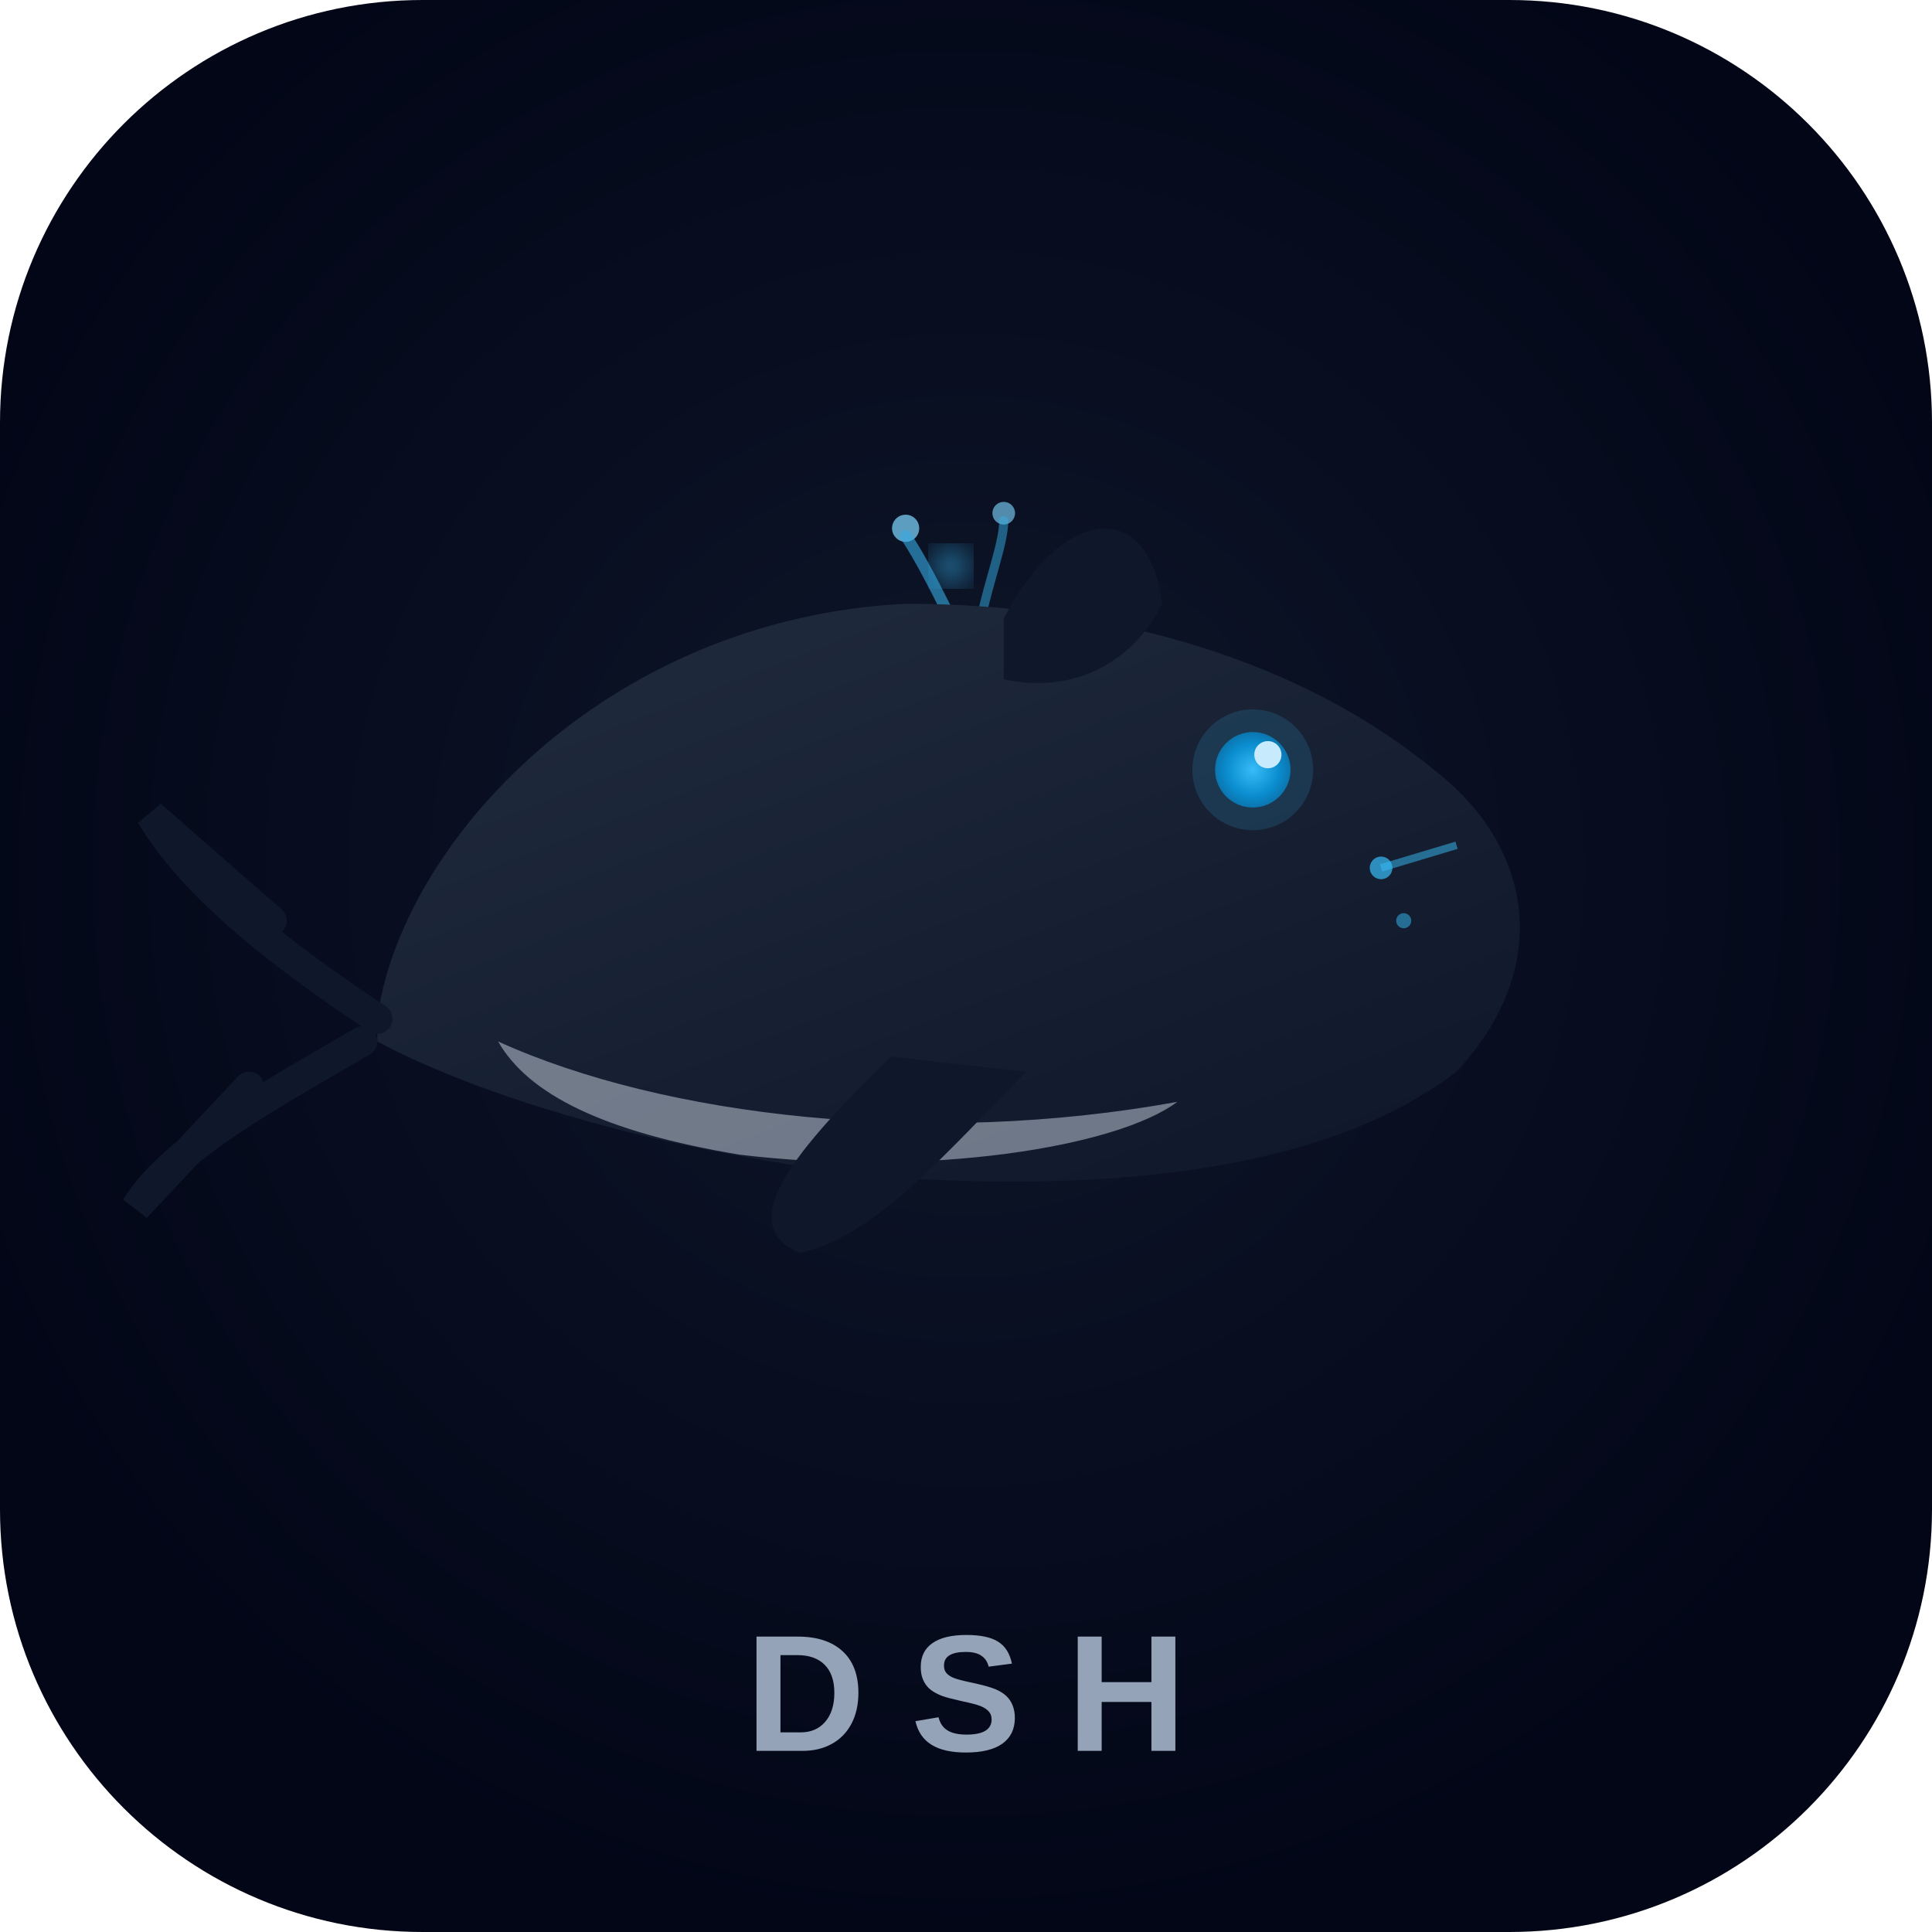
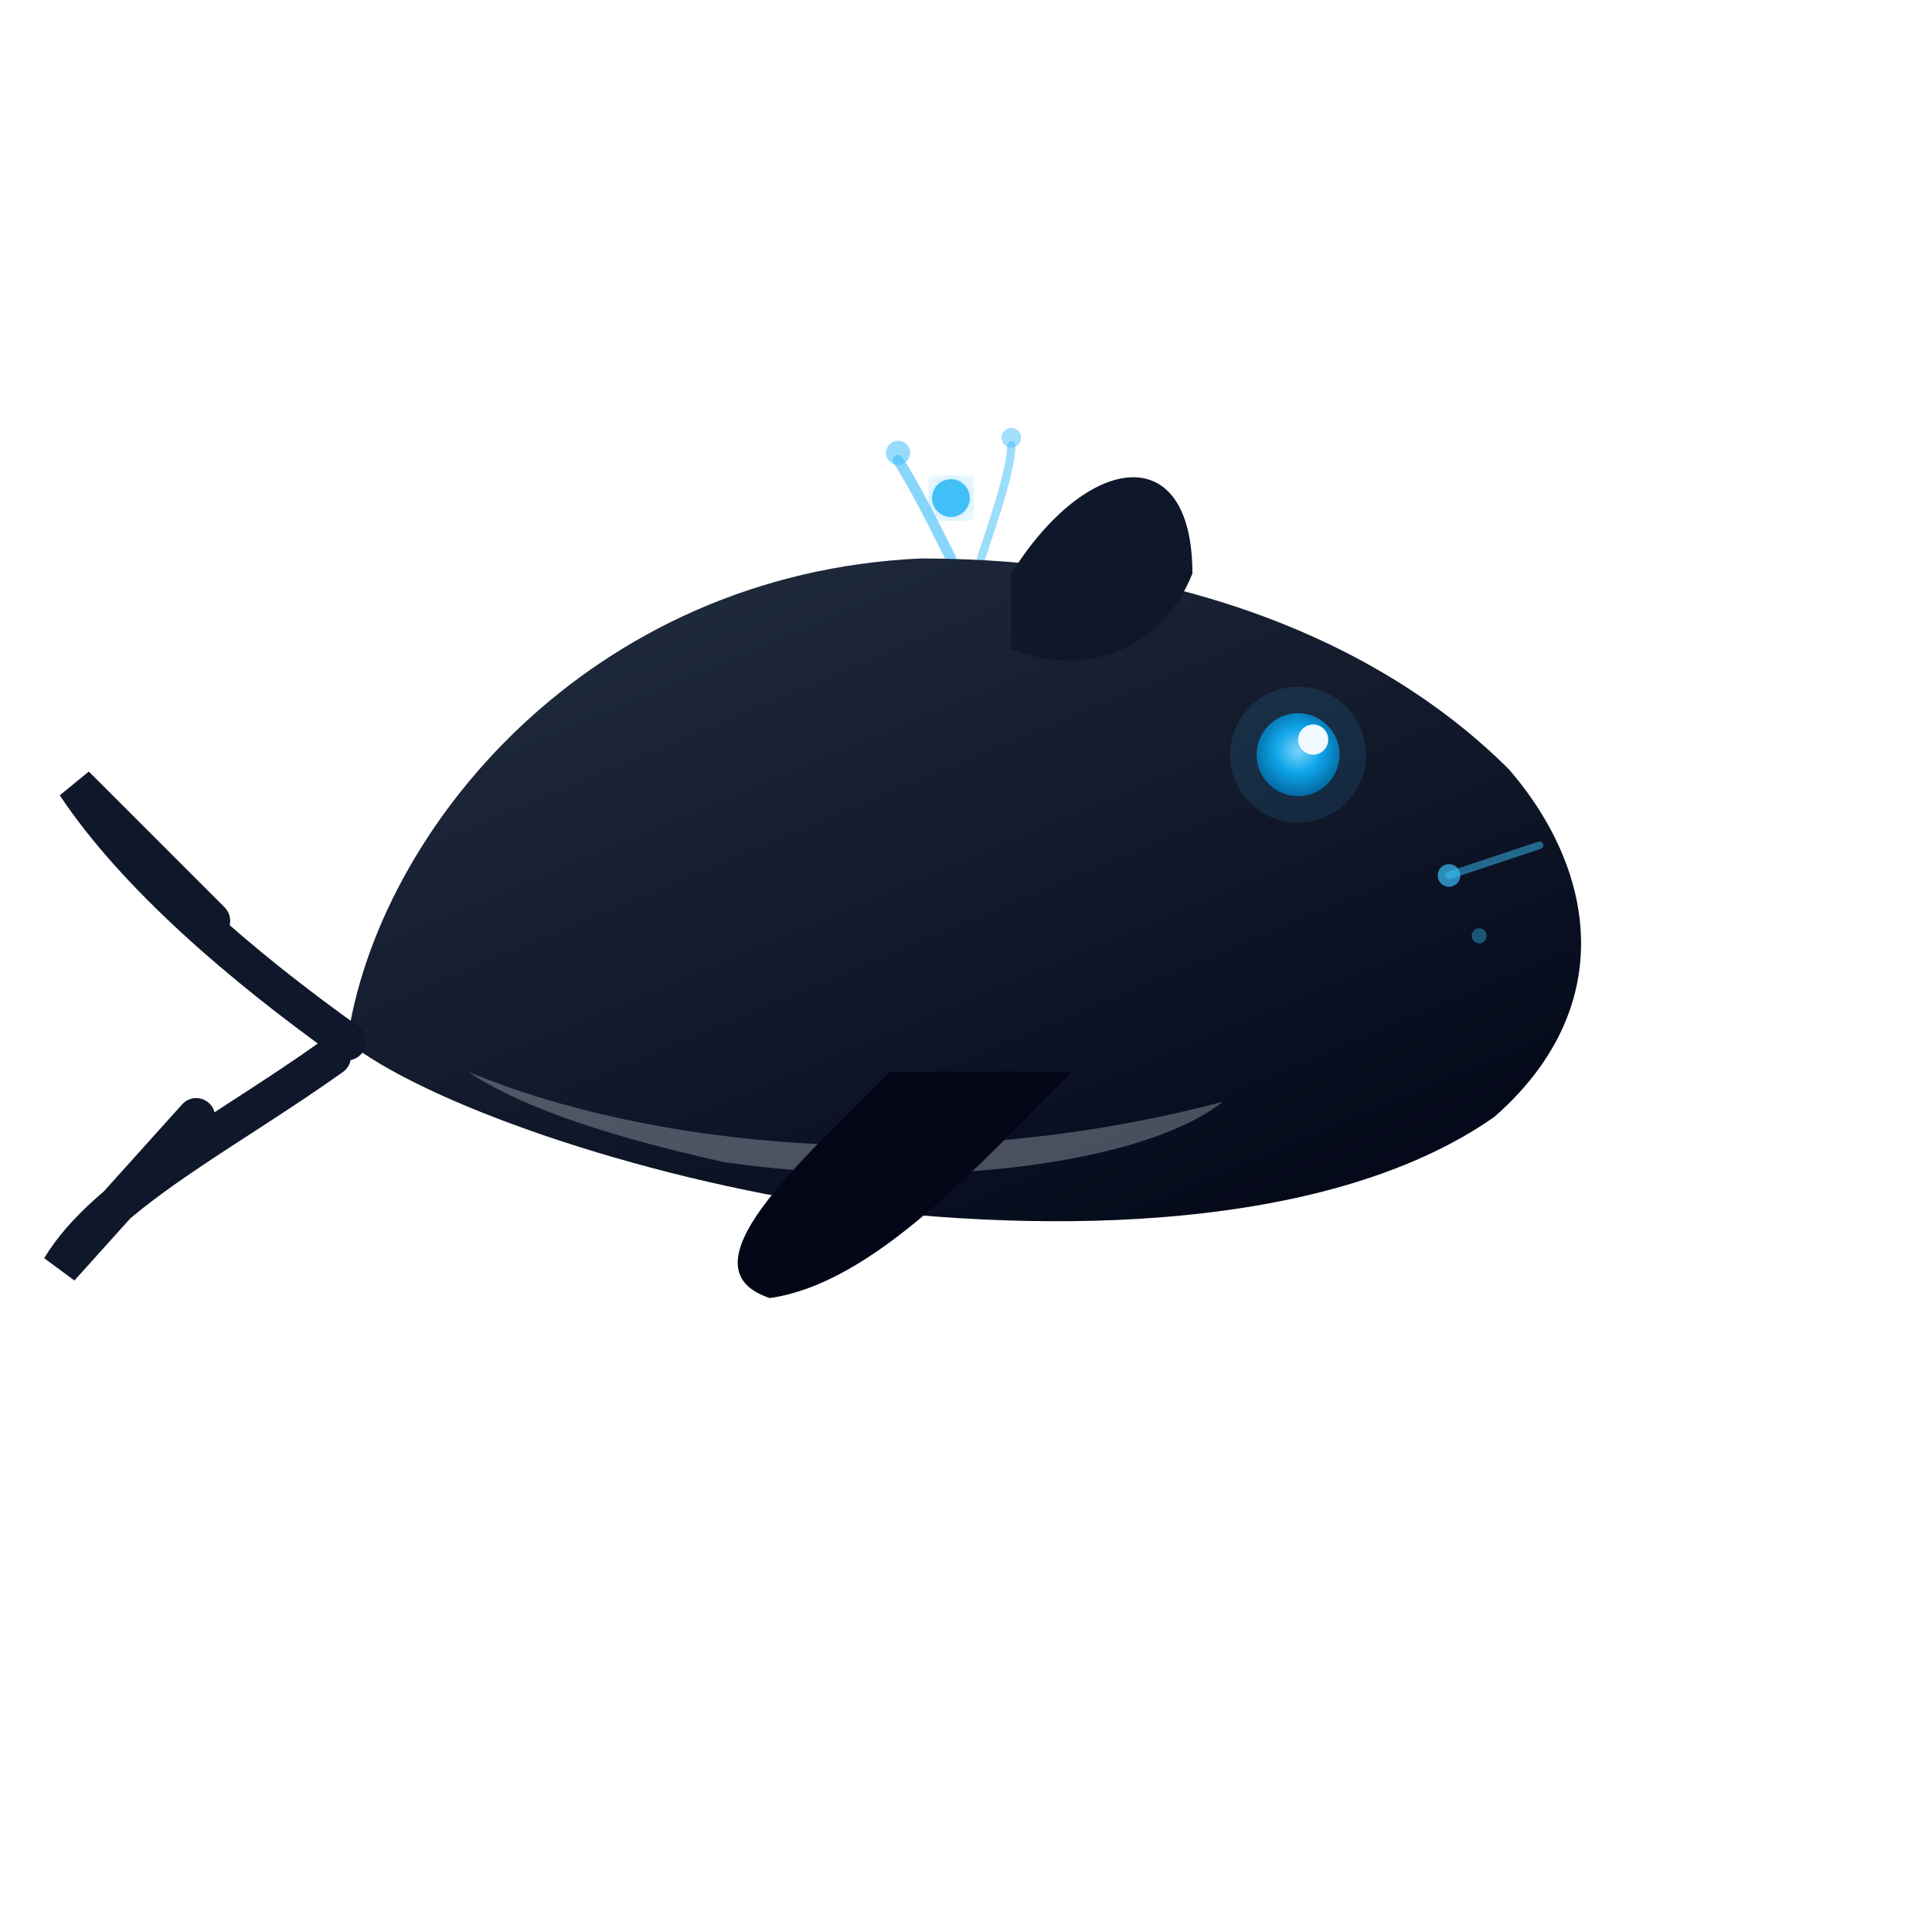
<svg xmlns="http://www.w3.org/2000/svg" width="256" height="256" viewBox="0 0 256 256">
  <defs>
    <linearGradient id="whale" x1="20%" y1="10%" x2="90%" y2="100%">
      <stop offset="0%" stop-color="#1e293b" />
-       <stop offset="100%" stop-color="#0f172a" />
+       <stop offset="100%" stop-color="#020617" />
    </linearGradient>
-     <radialGradient id="glow" cx="50%" cy="50%" r="50%">
-       <stop offset="0%" stop-color="#38bdf8" />
-       <stop offset="70%" stop-color="#0284c7" />
+     <radialGradient id="eye" cx="50%" cy="45%" r="55%">
+       <stop offset="0%" stop-color="#7dd3fc" />
+       <stop offset="50%" stop-color="#0ea5e9" />
      <stop offset="100%" stop-color="#0369a1" />
    </radialGradient>
-     <radialGradient id="bg" cx="50%" cy="45%" r="55%">
-       <stop offset="0%" stop-color="#0f172a" />
-       <stop offset="100%" stop-color="#020617" />
-     </radialGradient>
-     <filter id="blur">
-       <feGaussianBlur stdDeviation="2.5" />
+     <filter id="glow">
+       <feGaussianBlur stdDeviation="2.5" result="b" />
+       <feMerge>
+         <feMergeNode in="b" />
+         <feMergeNode in="SourceGraphic" />
+       </feMerge>
    </filter>
  </defs>
-   <rect width="256" height="256" rx="56" fill="url(#bg)" />
-   <g transform="translate(128,130)">
-     <g opacity="0.9">
-       <circle cx="-2" cy="-55" r="2.5" fill="#38bdf8" filter="url(#blur)" />
-       <circle cx="-8" cy="-60" r="1.8" fill="#7dd3fc" opacity="0.8" />
-       <circle cx="5" cy="-62" r="1.5" fill="#7dd3fc" opacity="0.7" />
-       <path d="M-2 -48 C-4 -52 -6 -56 -8 -59" stroke="#38bdf8" stroke-width="1.5" stroke-linecap="round" fill="none" opacity="0.6" />
-       <path d="M2 -48 C3 -53 5 -58 5 -61" stroke="#38bdf8" stroke-width="1.2" stroke-linecap="round" fill="none" opacity="0.5" />
+   <g transform="translate(128,128)">
+     <g>
+       <circle cx="-2" cy="-62" r="2.5" fill="#38bdf8" filter="url(#glow)" opacity="0.95" />
+       <circle cx="-9" cy="-68" r="1.6" fill="#7dd3fc" opacity="0.8" />
+       <circle cx="6" cy="-70" r="1.3" fill="#7dd3fc" opacity="0.7" />
+       <path d="M-2 -54 C-4 -58 -7 -64 -9 -67" stroke="#38bdf8" stroke-width="1.4" stroke-linecap="round" fill="none" opacity="0.6" />
+       <path d="M2 -54 C4 -60 6 -66 6 -69" stroke="#38bdf8" stroke-width="1.1" stroke-linecap="round" fill="none" opacity="0.5" />
    </g>
-     <path d="       M -78 5       C -75 -18, -48 -48, -8 -50       C 20 -50, 45 -42, 62 -28       C 75 -18, 78 -2, 65 12       C 48 25, 20 28, -10 26       C -40 23, -65 15, -78 8 Z" fill="url(#whale)" />
-     <path d="       M -62 8       C -40 18, -5 22, 28 16       C 20 22, -5 26, -30 23       C -48 20, -58 15, -62 8 Z" fill="#cbd5e1" opacity="0.5" />
-     <path d="M 5 -48 C 12 -62, 24 -65, 26 -50 C 22 -42, 14 -38, 5 -40 Z" fill="#0f172a" />
-     <path d="M -10 10 C -20 20, -32 32, -22 36 C -12 34, -2 22, 8 12 Z" fill="#0f172a" />
-     <path d="M -78 5 C -90 -3, -102 -12, -108 -22 L -92 -8 M -80 8 C -92 15, -105 22, -110 30 L -95 14" stroke="#0f172a" stroke-width="4" stroke-linecap="round" fill="none" />
-     <circle cx="38" cy="-28" r="5" fill="url(#glow)" />
-     <circle cx="40" cy="-30" r="1.8" fill="#e0f2fe" />
-     <circle cx="38" cy="-28" r="8" fill="#38bdf8" opacity="0.15" />
-     <circle cx="55" cy="-15" r="1.5" fill="#38bdf8" opacity="0.7" />
-     <path d="M55 -15 L65 -18" stroke="#38bdf8" stroke-width="1" opacity="0.5" />
-     <circle cx="58" cy="-8" r="1" fill="#38bdf8" opacity="0.5" />
+     <path d="       M -82 10       C -78 -18, -50 -52, -6 -54       C 26 -54, 54 -44, 72 -26       C 84 -12, 86 6, 70 20       C 50 34, 16 36, -16 32       C -44 28, -72 18, -82 10 Z" fill="url(#whale)" />
+     <path d="       M -66 14       C -42 24, -4 28, 34 18       C 24 26, -4 30, -32 26       C -50 22, -60 18, -66 14 Z" fill="#e2e8f0" opacity="0.3" />
+     <path d="M 6 -52 C 16 -68, 30 -70, 30 -52 C 26 -42, 16 -38, 6 -42 Z" fill="#0f172a" />
+     <path d="M -10 14 C -22 26, -38 40, -26 44 C -12 42, 2 26, 14 14 Z" fill="#020617" />
+     <path d="M -82 10 C -96 0, -110 -12, -118 -24 L -100 -6" stroke="#0f172a" stroke-width="5" stroke-linecap="round" fill="none" />
+     <path d="M -84 12 C -98 22, -114 30, -120 40 L -102 20" stroke="#0f172a" stroke-width="5" stroke-linecap="round" fill="none" />
+     <circle cx="44" cy="-28" r="9" fill="#38bdf8" opacity="0.12" />
+     <circle cx="44" cy="-28" r="5.5" fill="url(#eye)" />
+     <circle cx="46" cy="-30" r="2" fill="#f0f9ff" />
+     <circle cx="64" cy="-12" r="1.5" fill="#38bdf8" opacity="0.7" />
+     <path d="M64 -12 L76 -16" stroke="#38bdf8" stroke-width="1" stroke-linecap="round" opacity="0.5" />
+     <circle cx="68" cy="-4" r="1" fill="#38bdf8" opacity="0.4" />
  </g>
-   <text x="128" y="232" text-anchor="middle" font-family="-apple-system, 'Segoe UI', Arial, sans-serif" font-size="22" font-weight="600" fill="#94a3b8" letter-spacing="6">DSH</text>
</svg>
